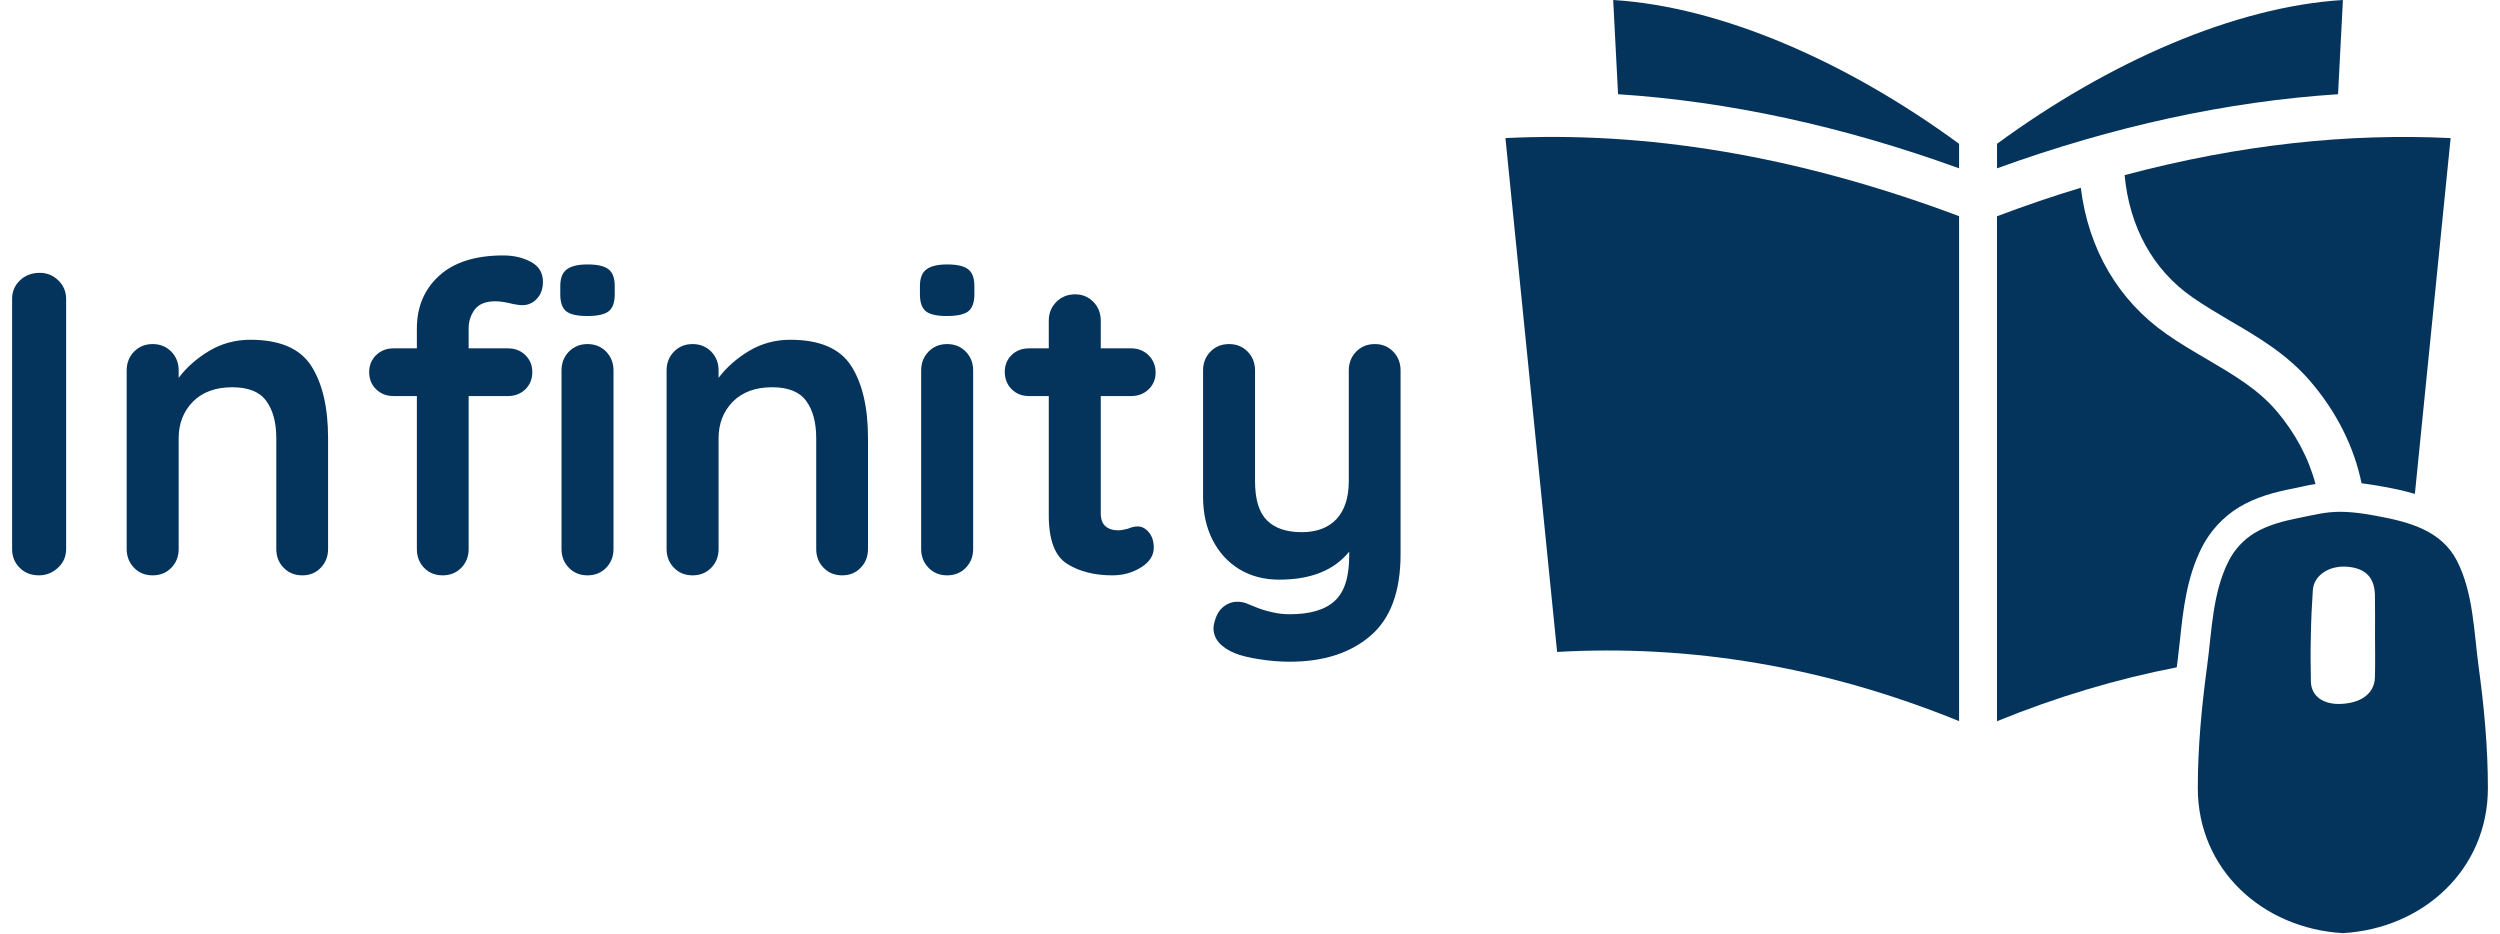
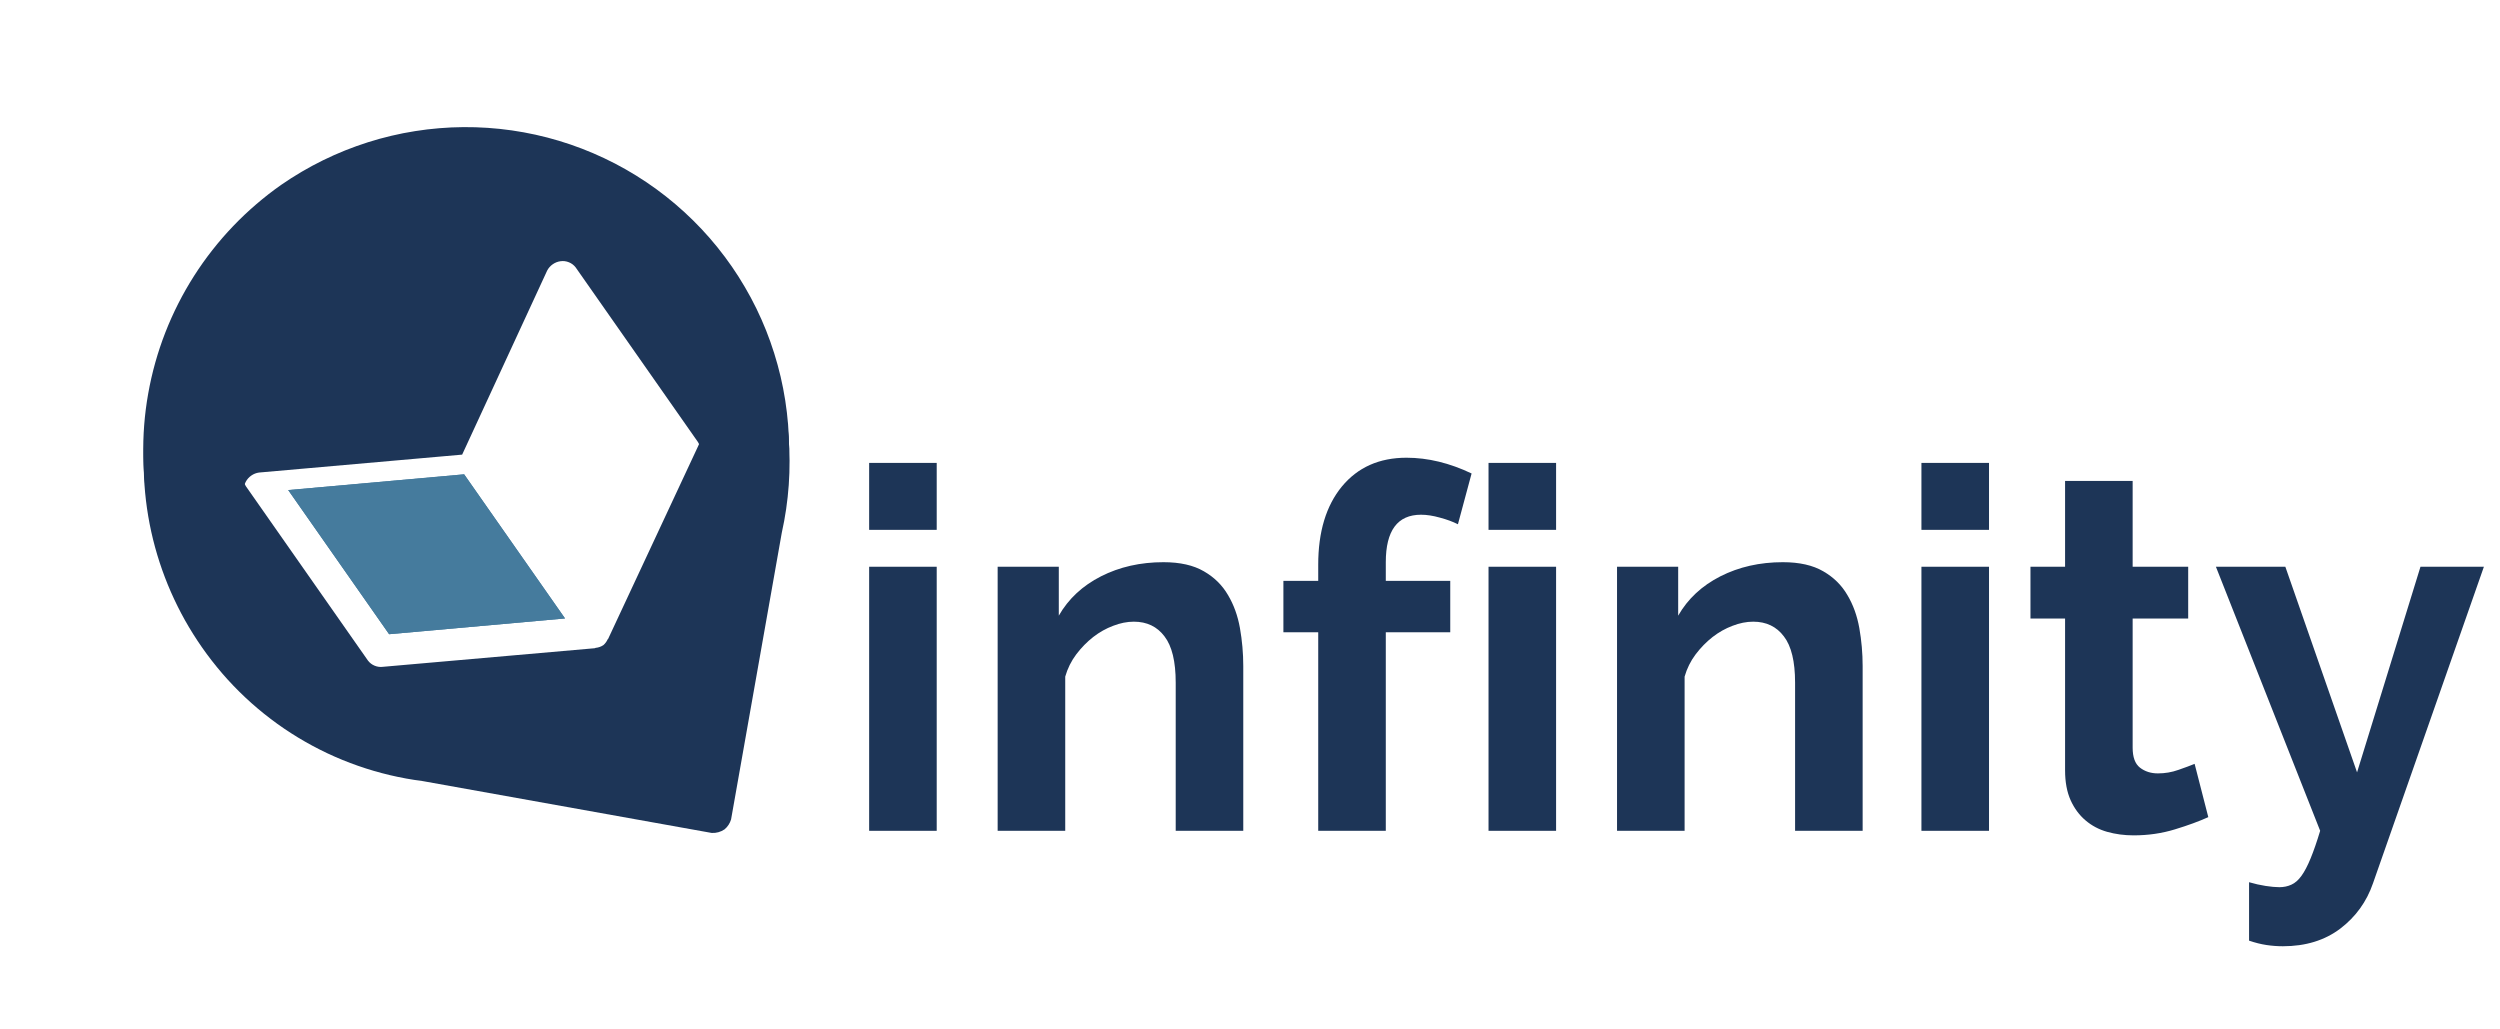
- <svg xmlns="http://www.w3.org/2000/svg" width="150" height="56" viewBox="0 0 252 95" fill="none">
-   <path d="M152 14.055L157.259 66.358C170.824 65.589 184.459 67.828 198.174 73.4V22.003C181.39 15.711 166.117 13.362 152 14.055Z" fill="#04345C" />
-   <path d="M163.463 9.591C174.701 10.319 186.327 12.841 198.174 17.133V14.638C186.786 6.288 173.959 0.676 162.968 0L163.463 9.591Z" fill="#04345C" />
-   <path d="M226.641 51.645C228.43 50.563 230.355 50.077 232.174 49.724L233.379 49.464C233.719 49.389 234.068 49.327 234.452 49.265C233.75 46.611 232.386 44.046 230.417 41.754C228.553 39.586 226.045 38.12 223.4 36.561C222.04 35.767 220.649 34.958 219.307 34.014C214.384 30.591 211.328 25.355 210.564 19.111C207.769 19.95 204.921 20.926 202.033 22.012V73.409C208.149 70.915 214.247 69.104 220.327 67.925C220.362 67.727 220.375 67.541 220.406 67.347C220.499 66.614 220.574 65.863 220.663 65.099C220.972 62.136 221.338 58.776 222.879 55.725C223.736 54.047 225.038 52.625 226.641 51.645Z" fill="#04345C" />
-   <path d="M221.92 30.256C223.126 31.099 224.38 31.832 225.709 32.623C228.566 34.287 231.533 36.027 233.9 38.778C236.593 41.908 238.382 45.481 239.141 49.19C239.786 49.265 240.426 49.375 241.036 49.481L241.451 49.556C242.307 49.711 243.393 49.923 244.568 50.272L248.206 14.055C237.83 13.552 226.808 14.686 215.023 17.826C215.513 23.094 217.911 27.478 221.92 30.256Z" fill="#04345C" />
-   <path d="M237.243 0C226.252 0.676 213.421 6.288 202.037 14.638V17.133C213.88 12.841 225.511 10.319 236.748 9.591L237.243 0Z" fill="#04345C" />
-   <path d="M240.502 68.95C240.449 70.552 239.164 71.541 237.08 71.647C235.336 71.74 234.024 70.928 233.984 69.378C233.949 67.819 233.94 66.252 233.98 64.693C234.006 63.152 234.077 61.62 234.179 60.092C234.276 58.502 235.923 57.531 237.698 57.685C239.482 57.836 240.4 58.714 240.493 60.397C240.502 60.463 240.502 60.542 240.502 60.617C240.524 61.955 240.511 63.302 240.511 64.644C240.511 66.084 240.542 67.514 240.502 68.95ZM251.042 67.753C250.569 64.212 250.512 60.357 248.865 57.107C247.28 53.998 243.99 53.133 240.811 52.541C240.705 52.515 240.599 52.502 240.493 52.479C238.974 52.206 237.411 51.989 235.874 52.148C235.238 52.215 234.611 52.334 233.98 52.466C233.583 52.541 233.181 52.63 232.783 52.713C231.216 53.027 229.609 53.429 228.231 54.263C227.105 54.952 226.209 55.932 225.612 57.107C223.961 60.357 223.908 64.212 223.427 67.753C222.866 71.886 222.473 76.046 222.473 80.214C222.473 88.506 229.061 94.507 237.239 94.98C245.412 94.507 252 88.506 252 80.214C252 76.046 251.611 71.886 251.042 67.753Z" fill="#04345C" />
-   <path d="M5.5 55.875C5.5 56.641 5.219 57.281 4.667 57.792C4.109 58.307 3.464 58.562 2.729 58.562C1.938 58.562 1.281 58.307 0.771 57.792C0.255 57.281 0 56.641 0 55.875V30.437C0 29.687 0.26 29.057 0.792 28.542C1.318 28.031 2 27.771 2.833 27.771C3.552 27.771 4.177 28.031 4.708 28.542C5.234 29.057 5.5 29.687 5.5 30.437V55.875Z" fill="#04345C" />
-   <path d="M24.245 34.583C27.245 34.583 29.313 35.474 30.454 37.25C31.589 39.031 32.162 41.479 32.162 44.604V55.875C32.162 56.641 31.912 57.281 31.412 57.792C30.922 58.307 30.297 58.562 29.537 58.562C28.771 58.562 28.141 58.307 27.641 57.792C27.141 57.281 26.891 56.641 26.891 55.875V44.604C26.891 42.995 26.547 41.729 25.87 40.812C25.204 39.885 24.047 39.417 22.412 39.417C20.704 39.417 19.36 39.911 18.391 40.896C17.433 41.885 16.954 43.12 16.954 44.604V55.875C16.954 56.641 16.704 57.281 16.204 57.792C15.704 58.307 15.068 58.562 14.308 58.562C13.542 58.562 12.912 58.307 12.412 57.792C11.912 57.281 11.662 56.641 11.662 55.875V37.708C11.662 36.948 11.912 36.307 12.412 35.792C12.912 35.281 13.542 35.021 14.308 35.021C15.068 35.021 15.704 35.281 16.204 35.792C16.704 36.307 16.954 36.948 16.954 37.708V38.458C17.745 37.406 18.771 36.495 20.037 35.729C21.313 34.969 22.714 34.583 24.245 34.583Z" fill="#04345C" />
-   <path d="M49.199 30.667C48.199 30.667 47.491 30.953 47.074 31.521C46.668 32.094 46.47 32.719 46.47 33.396V35.458H50.47C51.178 35.458 51.767 35.688 52.241 36.146C52.709 36.604 52.949 37.182 52.949 37.875C52.949 38.583 52.709 39.167 52.241 39.625C51.767 40.083 51.178 40.312 50.47 40.312H46.47V55.875C46.47 56.641 46.22 57.281 45.72 57.792C45.22 58.307 44.584 58.562 43.824 58.562C43.058 58.562 42.428 58.307 41.928 57.792C41.438 57.281 41.199 56.641 41.199 55.875V40.312H38.824C38.116 40.312 37.522 40.083 37.053 39.625C36.579 39.167 36.345 38.583 36.345 37.875C36.345 37.182 36.579 36.604 37.053 36.146C37.522 35.688 38.116 35.458 38.824 35.458H41.199V33.438C41.199 31.245 41.949 29.458 43.449 28.083C44.959 26.698 47.142 26 49.991 26C51.074 26 52.017 26.224 52.824 26.667C53.626 27.099 54.032 27.771 54.032 28.688C54.032 29.396 53.824 29.974 53.407 30.417C53.001 30.849 52.511 31.062 51.928 31.062C51.772 31.062 51.616 31.052 51.449 31.021C51.293 30.995 51.136 30.969 50.97 30.938C50.261 30.76 49.668 30.667 49.199 30.667Z" fill="#04345C" />
-   <path d="M61.214 55.875C61.214 56.641 60.964 57.281 60.464 57.791C59.964 58.307 59.328 58.562 58.568 58.562C57.802 58.562 57.172 58.307 56.672 57.791C56.172 57.281 55.922 56.641 55.922 55.875V37.708C55.922 36.948 56.172 36.307 56.672 35.791C57.172 35.281 57.802 35.021 58.568 35.021C59.328 35.021 59.964 35.281 60.464 35.791C60.964 36.307 61.214 36.948 61.214 37.708V55.875ZM58.526 32.166C57.526 32.166 56.818 32.01 56.401 31.687C55.995 31.354 55.797 30.781 55.797 29.958V29.125C55.797 28.307 56.016 27.739 56.464 27.416C56.906 27.083 57.609 26.916 58.568 26.916C59.594 26.916 60.307 27.083 60.714 27.416C61.13 27.739 61.339 28.307 61.339 29.125V29.958C61.339 30.807 61.12 31.39 60.693 31.708C60.276 32.016 59.552 32.166 58.526 32.166Z" fill="#04345C" />
-   <path d="M79.201 34.583C82.201 34.583 84.269 35.474 85.41 37.25C86.545 39.031 87.118 41.479 87.118 44.604V55.875C87.118 56.641 86.868 57.281 86.368 57.792C85.879 58.307 85.254 58.562 84.493 58.562C83.728 58.562 83.097 58.307 82.597 57.792C82.097 57.281 81.847 56.641 81.847 55.875V44.604C81.847 42.995 81.504 41.729 80.826 40.812C80.16 39.885 79.004 39.417 77.368 39.417C75.66 39.417 74.316 39.911 73.347 40.896C72.389 41.885 71.91 43.12 71.91 44.604V55.875C71.91 56.641 71.66 57.281 71.16 57.792C70.66 58.307 70.024 58.562 69.264 58.562C68.498 58.562 67.868 58.307 67.368 57.792C66.868 57.281 66.618 56.641 66.618 55.875V37.708C66.618 36.948 66.868 36.307 67.368 35.792C67.868 35.281 68.498 35.021 69.264 35.021C70.024 35.021 70.66 35.281 71.16 35.792C71.66 36.307 71.91 36.948 71.91 37.708V38.458C72.701 37.406 73.728 36.495 74.993 35.729C76.269 34.969 77.67 34.583 79.201 34.583Z" fill="#04345C" />
-   <path d="M97.821 55.875C97.821 56.641 97.571 57.281 97.071 57.791C96.571 58.307 95.936 58.562 95.175 58.562C94.409 58.562 93.779 58.307 93.279 57.791C92.779 57.281 92.529 56.641 92.529 55.875V37.708C92.529 36.948 92.779 36.307 93.279 35.791C93.779 35.281 94.409 35.021 95.175 35.021C95.936 35.021 96.571 35.281 97.071 35.791C97.571 36.307 97.821 36.948 97.821 37.708V55.875ZM95.133 32.166C94.133 32.166 93.425 32.01 93.008 31.687C92.602 31.354 92.404 30.781 92.404 29.958V29.125C92.404 28.307 92.623 27.739 93.071 27.416C93.514 27.083 94.217 26.916 95.175 26.916C96.201 26.916 96.915 27.083 97.321 27.416C97.738 27.739 97.946 28.307 97.946 29.125V29.958C97.946 30.807 97.727 31.39 97.3 31.708C96.883 32.016 96.159 32.166 95.133 32.166Z" fill="#04345C" />
-   <path d="M114.581 53.583C114.997 53.583 115.372 53.786 115.706 54.187C116.039 54.578 116.206 55.099 116.206 55.75C116.206 56.542 115.773 57.208 114.914 57.75C114.049 58.292 113.081 58.562 111.997 58.562C110.174 58.562 108.643 58.177 107.393 57.396C106.143 56.62 105.518 54.969 105.518 52.437V40.312H103.497C102.789 40.312 102.195 40.078 101.727 39.604C101.268 39.135 101.039 38.542 101.039 37.833C101.039 37.167 101.268 36.604 101.727 36.146C102.195 35.687 102.789 35.458 103.497 35.458H105.518V32.646C105.518 31.885 105.773 31.245 106.289 30.729C106.799 30.219 107.44 29.958 108.206 29.958C108.94 29.958 109.56 30.219 110.06 30.729C110.56 31.245 110.81 31.885 110.81 32.646V35.458H113.914C114.622 35.458 115.211 35.698 115.685 36.167C116.154 36.641 116.393 37.224 116.393 37.917C116.393 38.599 116.154 39.167 115.685 39.625C115.211 40.083 114.622 40.312 113.914 40.312H110.81V52.229C110.81 52.844 110.966 53.286 111.289 53.562C111.607 53.844 112.044 53.979 112.602 53.979C112.836 53.979 113.164 53.927 113.581 53.812C113.924 53.661 114.258 53.583 114.581 53.583Z" fill="#04345C" />
-   <path d="M138.701 35.021C139.461 35.021 140.086 35.281 140.576 35.792C141.076 36.307 141.326 36.948 141.326 37.708V56.417C141.326 60.219 140.295 62.989 138.243 64.729C136.201 66.479 133.461 67.354 130.034 67.354C129.034 67.354 128.013 67.271 126.972 67.104C125.93 66.948 125.081 66.74 124.43 66.479C122.998 65.865 122.284 65.021 122.284 63.937C122.284 63.729 122.326 63.489 122.409 63.229C122.586 62.573 122.888 62.083 123.305 61.75C123.732 61.417 124.201 61.25 124.701 61.25C124.993 61.25 125.269 61.292 125.534 61.375C125.743 61.469 126.102 61.614 126.618 61.812C127.128 62.021 127.67 62.187 128.243 62.312C128.81 62.448 129.409 62.521 130.034 62.521C132.118 62.521 133.644 62.068 134.618 61.167C135.602 60.276 136.097 58.75 136.097 56.583V56.146C134.565 58.052 132.19 59 128.972 59C127.44 59 126.086 58.646 124.909 57.937C123.743 57.219 122.831 56.219 122.18 54.937C121.539 53.661 121.222 52.203 121.222 50.562V37.708C121.222 36.948 121.472 36.307 121.972 35.792C122.472 35.281 123.102 35.021 123.868 35.021C124.628 35.021 125.263 35.281 125.763 35.792C126.263 36.307 126.513 36.948 126.513 37.708V48.979C126.513 50.828 126.914 52.156 127.722 52.958C128.524 53.766 129.706 54.167 131.263 54.167C132.789 54.167 133.972 53.724 134.805 52.833C135.638 51.932 136.055 50.646 136.055 48.979V37.708C136.055 36.948 136.305 36.307 136.805 35.792C137.305 35.281 137.935 35.021 138.701 35.021Z" fill="#04345C" />
+ <svg xmlns="http://www.w3.org/2000/svg" width="200" height="82.26" viewBox="0 0 180 75" fill="none">
+   <path d="M62.221 60.599V41.338H67.149V60.599H62.221ZM62.221 38.647V33.764H67.149V38.647H62.221Z" fill="#1D3557" />
+   <path d="M89.509 60.599H84.581V49.789C84.581 48.247 84.309 47.125 83.764 46.418C83.228 45.704 82.483 45.345 81.527 45.345C81.032 45.345 80.529 45.447 80.015 45.647C79.501 45.84 79.017 46.112 78.564 46.463C78.11 46.819 77.695 47.242 77.324 47.733C76.961 48.217 76.693 48.758 76.523 49.351V60.599H71.594V41.338H76.054V44.906C76.757 43.678 77.785 42.722 79.138 42.034C80.487 41.35 82.003 41.006 83.689 41.006C84.898 41.006 85.881 41.229 86.637 41.671C87.393 42.106 87.975 42.68 88.39 43.394C88.814 44.101 89.105 44.906 89.267 45.813C89.426 46.72 89.509 47.642 89.509 48.58V60.599Z" fill="#1D3557" />
+   <path d="M94.976 60.599V46.116H92.436V42.366H94.976V41.187C94.976 38.791 95.551 36.89 96.7 35.488C97.856 34.089 99.428 33.386 101.416 33.386C102.977 33.386 104.561 33.772 106.163 34.535L105.166 38.239C104.791 38.05 104.353 37.888 103.85 37.755C103.355 37.616 102.898 37.544 102.475 37.544C100.759 37.544 99.905 38.7 99.905 41.006V42.366H104.606V46.116H99.905V60.599H94.976Z" fill="#1D3557" />
+   <path d="M107.398 60.599V41.338H112.326V60.599H107.398ZM107.398 38.647V33.764H112.326V38.647H107.398Z" fill="#1D3557" />
+   <path d="M134.686 60.599H129.758V49.789C129.758 48.247 129.486 47.125 128.941 46.418C128.405 45.704 127.66 45.345 126.704 45.345C126.209 45.345 125.706 45.447 125.192 45.647C124.678 45.84 124.194 46.112 123.741 46.463C123.287 46.819 122.872 47.242 122.501 47.733C122.138 48.217 121.87 48.758 121.7 49.351V60.599H116.771V41.338H121.231V44.906C121.934 43.678 122.962 42.722 124.315 42.034C125.665 41.35 127.18 41.006 128.866 41.006C130.075 41.006 131.058 41.229 131.814 41.671C132.57 42.106 133.152 42.68 133.567 43.394C133.991 44.101 134.282 44.906 134.444 45.813C134.603 46.72 134.686 47.642 134.686 48.58V60.599Z" fill="#1D3557" />
+   <path d="M138.974 60.599V41.338H143.903V60.599H138.974ZM138.974 38.647V33.764H143.903V38.647H138.974Z" fill="#1D3557" />
+   <path d="M159.898 59.601C159.233 59.903 158.42 60.202 157.464 60.493C156.515 60.784 155.514 60.931 154.455 60.931C153.767 60.931 153.125 60.844 152.52 60.674C151.923 60.504 151.402 60.228 150.948 59.843C150.494 59.461 150.132 58.973 149.859 58.376C149.587 57.772 149.451 57.042 149.451 56.184V45.118H146.927V41.338H149.451V35.08H154.38V41.338H158.431V45.118H154.38V54.536C154.38 55.224 154.554 55.708 154.909 55.988C155.272 56.271 155.71 56.411 156.224 56.411C156.738 56.411 157.237 56.328 157.721 56.154C158.212 55.984 158.605 55.837 158.9 55.715L159.898 59.601Z" fill="#1D3557" />
+   <path d="M162.871 64.348C163.283 64.469 163.688 64.559 164.081 64.62C164.474 64.68 164.807 64.711 165.079 64.711C165.4 64.711 165.691 64.65 165.955 64.529C166.228 64.408 166.473 64.189 166.696 63.879C166.915 63.577 167.138 63.154 167.361 62.609C167.581 62.073 167.815 61.404 168.057 60.599L160.453 41.338H165.517L170.748 56.335L175.374 41.338H180L171.912 64.423C171.447 65.773 170.65 66.876 169.523 67.734C168.393 68.588 166.999 69.019 165.336 69.019C164.943 69.019 164.542 68.989 164.141 68.929C163.737 68.868 163.314 68.762 162.871 68.611V64.348Z" fill="#1D3557" />
+   <path d="M32.679 34.597L19.847 35.745L27.208 46.259L40.039 45.109L32.679 34.597Z" fill="#457B9D" />
+   <path d="M19.343 13.478C18.709 13.922 18.1 14.395 17.514 14.9C16.927 15.403 16.366 15.935 15.832 16.493C15.297 17.052 14.791 17.635 14.315 18.243C13.837 18.851 13.391 19.48 12.975 20.133C12.56 20.785 12.177 21.456 11.827 22.145C11.479 22.833 11.163 23.538 10.882 24.259C10.602 24.978 10.358 25.711 10.149 26.455C9.941 27.199 9.769 27.951 9.635 28.711C9.499 29.473 9.402 30.238 9.342 31.007C9.283 31.779 9.261 32.549 9.278 33.321C9.293 34.094 9.348 34.863 9.439 35.63C9.531 36.396 9.659 37.157 9.826 37.911C9.992 38.665 10.196 39.409 10.435 40.143C10.675 40.877 10.95 41.597 11.259 42.305C11.57 43.012 11.914 43.701 12.292 44.376C12.671 45.048 13.08 45.7 13.522 46.334C13.984 46.996 14.479 47.634 15.008 48.246C15.535 48.858 16.094 49.439 16.684 49.993C17.271 50.546 17.889 51.067 18.533 51.555C19.175 52.044 19.843 52.498 20.534 52.917C21.225 53.336 21.936 53.718 22.667 54.063C23.398 54.408 24.145 54.714 24.909 54.98C25.672 55.246 26.447 55.473 27.234 55.659C28.02 55.845 28.814 55.989 29.618 56.092L50.706 59.876C51.047 59.891 51.359 59.803 51.643 59.612C51.872 59.419 52.031 59.176 52.117 58.889L55.814 37.987C55.942 37.412 56.049 36.833 56.134 36.25C56.219 35.667 56.282 35.081 56.324 34.493C56.366 33.906 56.385 33.317 56.382 32.728C56.38 32.139 56.354 31.55 56.308 30.963C56.26 30.376 56.191 29.791 56.101 29.21C56.01 28.627 55.898 28.05 55.764 27.476C55.63 26.903 55.474 26.335 55.297 25.772C55.121 25.211 54.924 24.656 54.707 24.109C54.488 23.562 54.25 23.024 53.992 22.495C53.733 21.965 53.455 21.446 53.157 20.939C52.86 20.43 52.543 19.933 52.209 19.448C51.874 18.965 51.523 18.494 51.153 18.035C50.783 17.576 50.397 17.133 49.993 16.704C49.59 16.275 49.17 15.861 48.736 15.464C48.302 15.065 47.853 14.684 47.39 14.32C46.928 13.956 46.452 13.61 45.963 13.281C45.474 12.953 44.973 12.643 44.461 12.352C43.95 12.061 43.428 11.789 42.894 11.538C42.362 11.286 41.82 11.055 41.271 10.843C40.72 10.631 40.164 10.441 39.599 10.271C39.035 10.101 38.465 9.953 37.89 9.826C37.313 9.699 36.734 9.594 36.152 9.51C35.568 9.427 34.983 9.364 34.394 9.325C33.806 9.285 33.217 9.268 32.628 9.272C32.039 9.277 31.45 9.302 30.861 9.352C30.274 9.4 29.689 9.47 29.108 9.563C28.525 9.654 27.948 9.768 27.372 9.904C26.799 10.04 26.231 10.195 25.669 10.374C25.107 10.553 24.553 10.751 24.005 10.97C23.457 11.19 22.918 11.43 22.39 11.689C21.86 11.948 21.341 12.229 20.833 12.527C20.324 12.826 19.827 13.143 19.343 13.478ZM49.695 31.356C49.811 31.537 49.873 31.734 49.881 31.949C49.889 32.164 49.842 32.366 49.74 32.555L43.182 46.601C43.17 46.609 43.148 46.625 43.142 46.644C43.071 46.8 42.97 46.935 42.843 47.05C42.669 47.168 42.478 47.235 42.269 47.255C42.255 47.265 42.235 47.278 42.212 47.281L26.776 48.635C26.563 48.666 26.358 48.64 26.158 48.559C25.959 48.479 25.795 48.353 25.665 48.183L16.76 35.465C16.646 35.284 16.585 35.087 16.576 34.873C16.569 34.658 16.615 34.456 16.715 34.266C16.812 34.082 16.948 33.93 17.119 33.81C17.289 33.691 17.478 33.617 17.683 33.588L32.501 32.28L38.706 18.85C38.803 18.666 38.938 18.516 39.108 18.397C39.279 18.277 39.465 18.203 39.671 18.174C39.884 18.144 40.089 18.171 40.287 18.25C40.486 18.331 40.65 18.457 40.782 18.626L49.695 31.356Z" fill="#1D3557" />
+   <path d="M32.679 34.597L19.847 35.745L27.208 46.259L40.039 45.109L32.679 34.597Z" fill="#457B9D" />
+   <path d="M19.376 14.357C18.743 14.801 18.133 15.275 17.547 15.779C16.96 16.282 16.399 16.814 15.865 17.372C15.33 17.931 14.825 18.514 14.348 19.123C13.87 19.73 13.425 20.36 13.009 21.012C12.593 21.664 12.21 22.335 11.861 23.024C11.512 23.713 11.196 24.418 10.915 25.138C10.636 25.858 10.392 26.59 10.183 27.334C9.974 28.078 9.802 28.831 9.668 29.591C9.533 30.352 9.435 31.117 9.376 31.887C9.316 32.658 9.294 33.428 9.311 34.2C9.327 34.973 9.381 35.742 9.472 36.509C9.564 37.276 9.693 38.036 9.859 38.79C10.026 39.544 10.229 40.288 10.468 41.022C10.709 41.757 10.983 42.477 11.293 43.184C11.604 43.891 11.947 44.581 12.325 45.255C12.704 45.927 13.114 46.579 13.555 47.213C14.018 47.875 14.513 48.513 15.041 49.125C15.568 49.737 16.128 50.319 16.717 50.872C17.305 51.425 17.922 51.946 18.566 52.434C19.208 52.924 19.876 53.377 20.567 53.796C21.258 54.215 21.969 54.597 22.701 54.943C23.431 55.287 24.178 55.593 24.943 55.859C25.705 56.126 26.48 56.352 27.267 56.538C28.053 56.724 28.848 56.869 29.651 56.971L50.74 60.755C51.08 60.77 51.393 60.683 51.676 60.492C51.906 60.298 52.064 60.055 52.15 59.768L55.847 38.867C55.975 38.291 56.083 37.712 56.167 37.129C56.252 36.546 56.315 35.96 56.357 35.373C56.399 34.785 56.418 34.196 56.416 33.607C56.413 33.018 56.388 32.429 56.341 31.842C56.293 31.255 56.225 30.671 56.134 30.089C56.044 29.506 55.932 28.929 55.797 28.355C55.663 27.782 55.508 27.214 55.331 26.652C55.154 26.091 54.957 25.535 54.74 24.988C54.521 24.441 54.284 23.903 54.025 23.374C53.766 22.844 53.488 22.326 53.191 21.819C52.894 21.309 52.577 20.813 52.243 20.328C51.907 19.844 51.556 19.373 51.186 18.915C50.816 18.455 50.43 18.012 50.026 17.583C49.623 17.154 49.203 16.74 48.77 16.343C48.336 15.945 47.886 15.564 47.424 15.2C46.961 14.835 46.486 14.489 45.997 14.16C45.508 13.832 45.007 13.522 44.494 13.231C43.983 12.94 43.461 12.669 42.927 12.417C42.395 12.165 41.854 11.934 41.305 11.722C40.754 11.51 40.198 11.32 39.633 11.15C39.068 10.98 38.498 10.832 37.924 10.705C37.347 10.578 36.767 10.473 36.185 10.389C35.602 10.307 35.016 10.244 34.427 10.205C33.839 10.165 33.251 10.147 32.661 10.151C32.072 10.156 31.483 10.182 30.895 10.231C30.307 10.279 29.723 10.349 29.141 10.442C28.559 10.534 27.981 10.648 27.406 10.783C26.833 10.919 26.265 11.075 25.702 11.254C25.14 11.432 24.586 11.63 24.039 11.85C23.49 12.069 22.952 12.309 22.424 12.569C21.894 12.828 21.375 13.108 20.867 13.406C20.357 13.705 19.86 14.022 19.376 14.357ZM49.729 32.236C49.844 32.416 49.906 32.613 49.914 32.828C49.922 33.043 49.876 33.245 49.773 33.434L43.216 47.48C43.204 47.489 43.182 47.504 43.175 47.523C43.104 47.679 43.004 47.815 42.876 47.929C42.703 48.047 42.511 48.114 42.303 48.134C42.288 48.144 42.269 48.158 42.245 48.16L26.809 49.514C26.597 49.545 26.391 49.52 26.192 49.439C25.993 49.358 25.829 49.233 25.698 49.062L16.793 36.344C16.68 36.163 16.619 35.966 16.61 35.752C16.602 35.537 16.648 35.335 16.749 35.145C16.846 34.962 16.981 34.809 17.152 34.69C17.323 34.57 17.511 34.496 17.717 34.467L32.535 33.16L38.739 19.729C38.837 19.546 38.971 19.395 39.141 19.276C39.312 19.157 39.498 19.082 39.704 19.054C39.917 19.023 40.122 19.05 40.321 19.13C40.52 19.21 40.684 19.336 40.815 19.506L49.729 32.236Z" fill="#1D3557" />
</svg>
